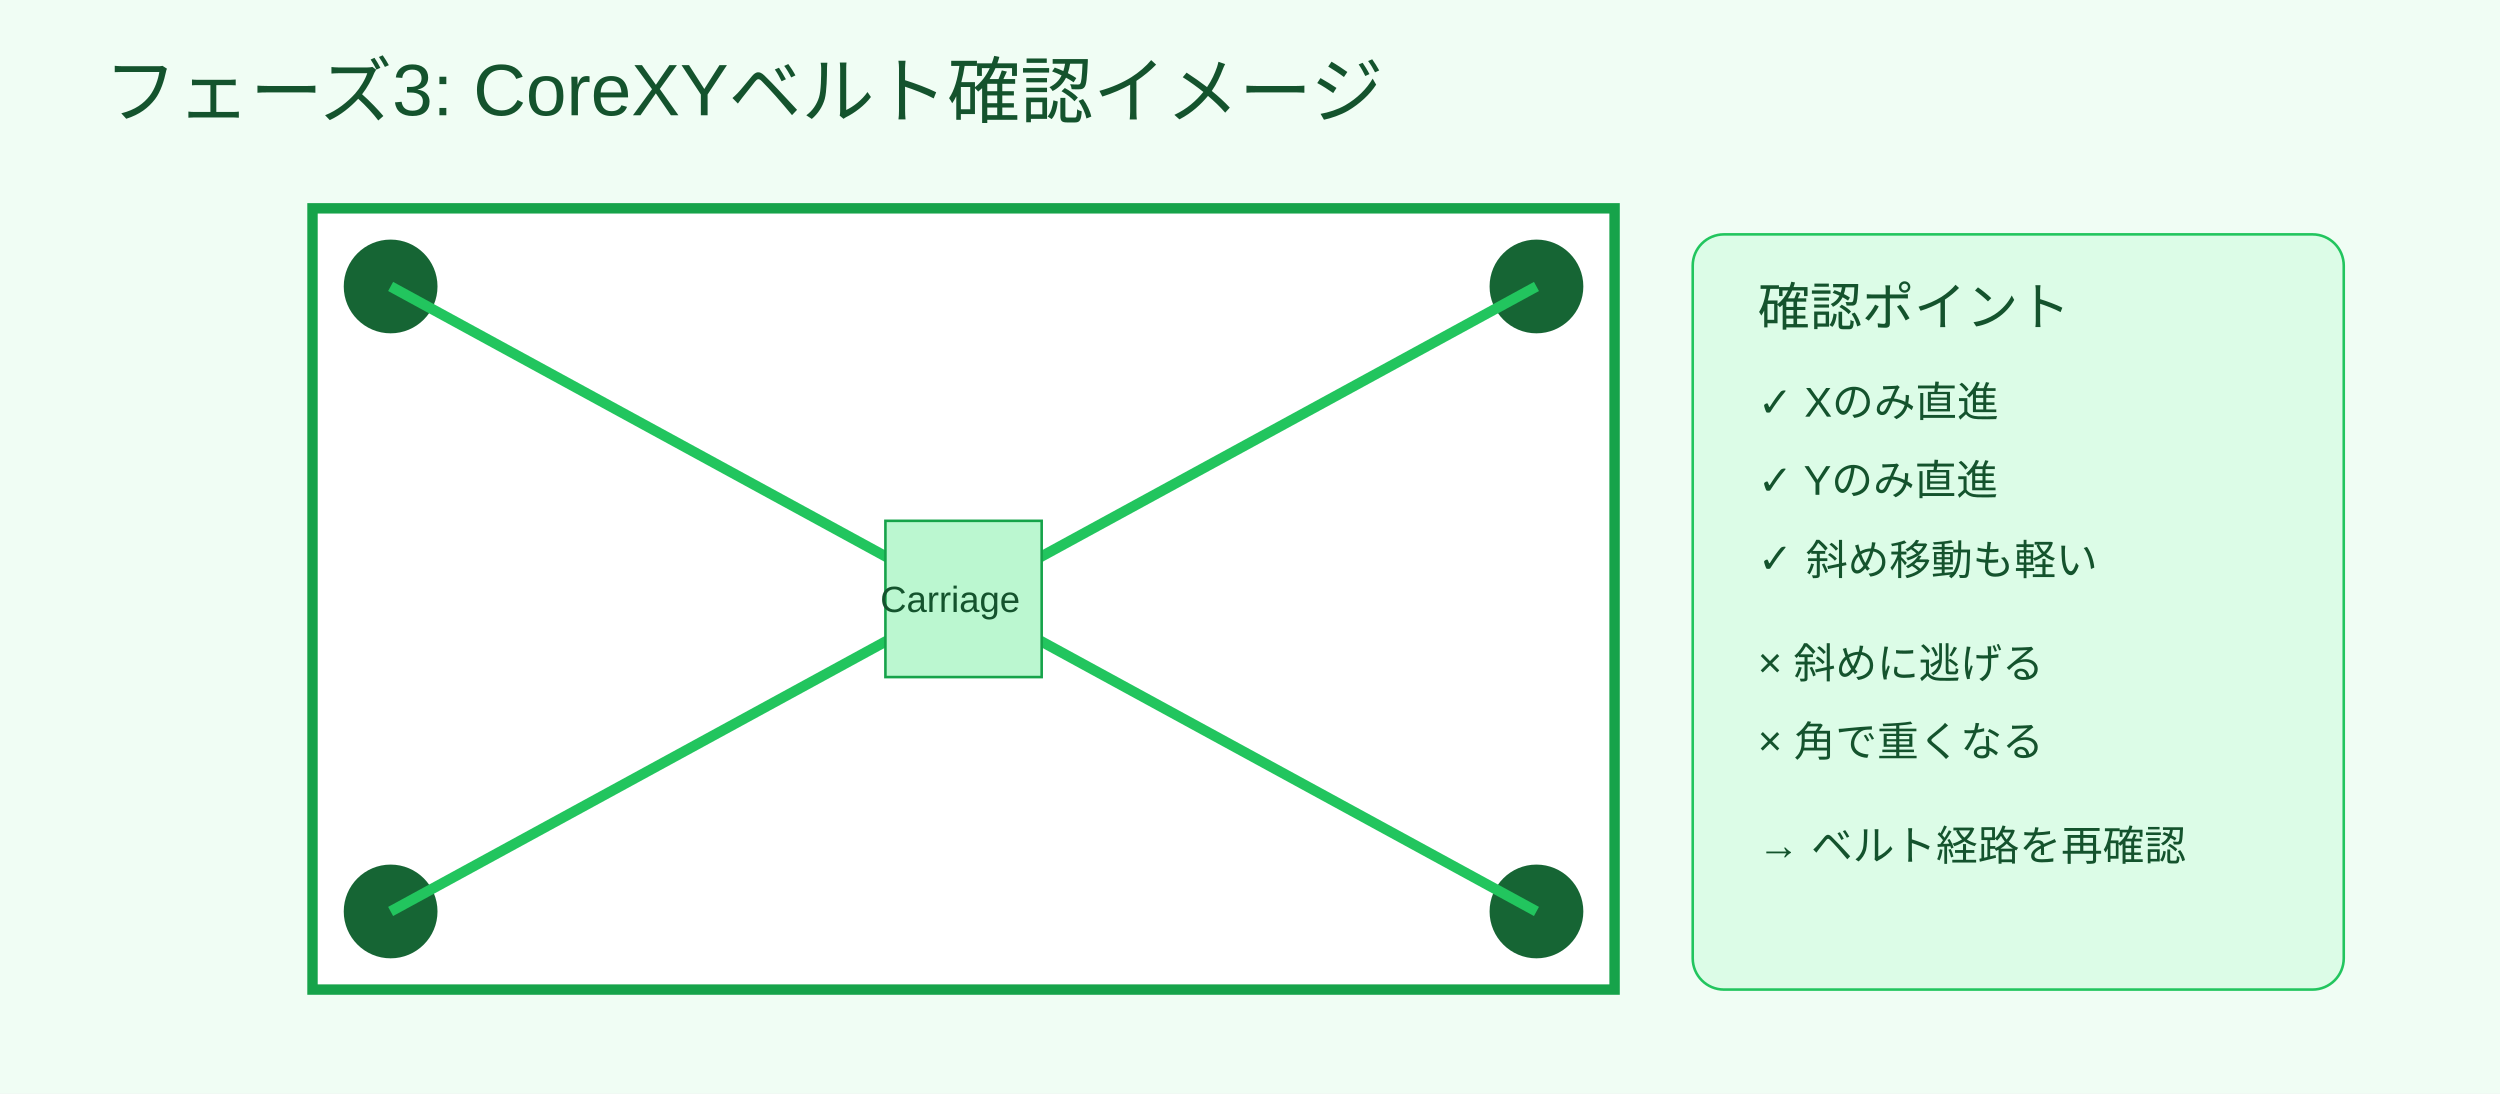
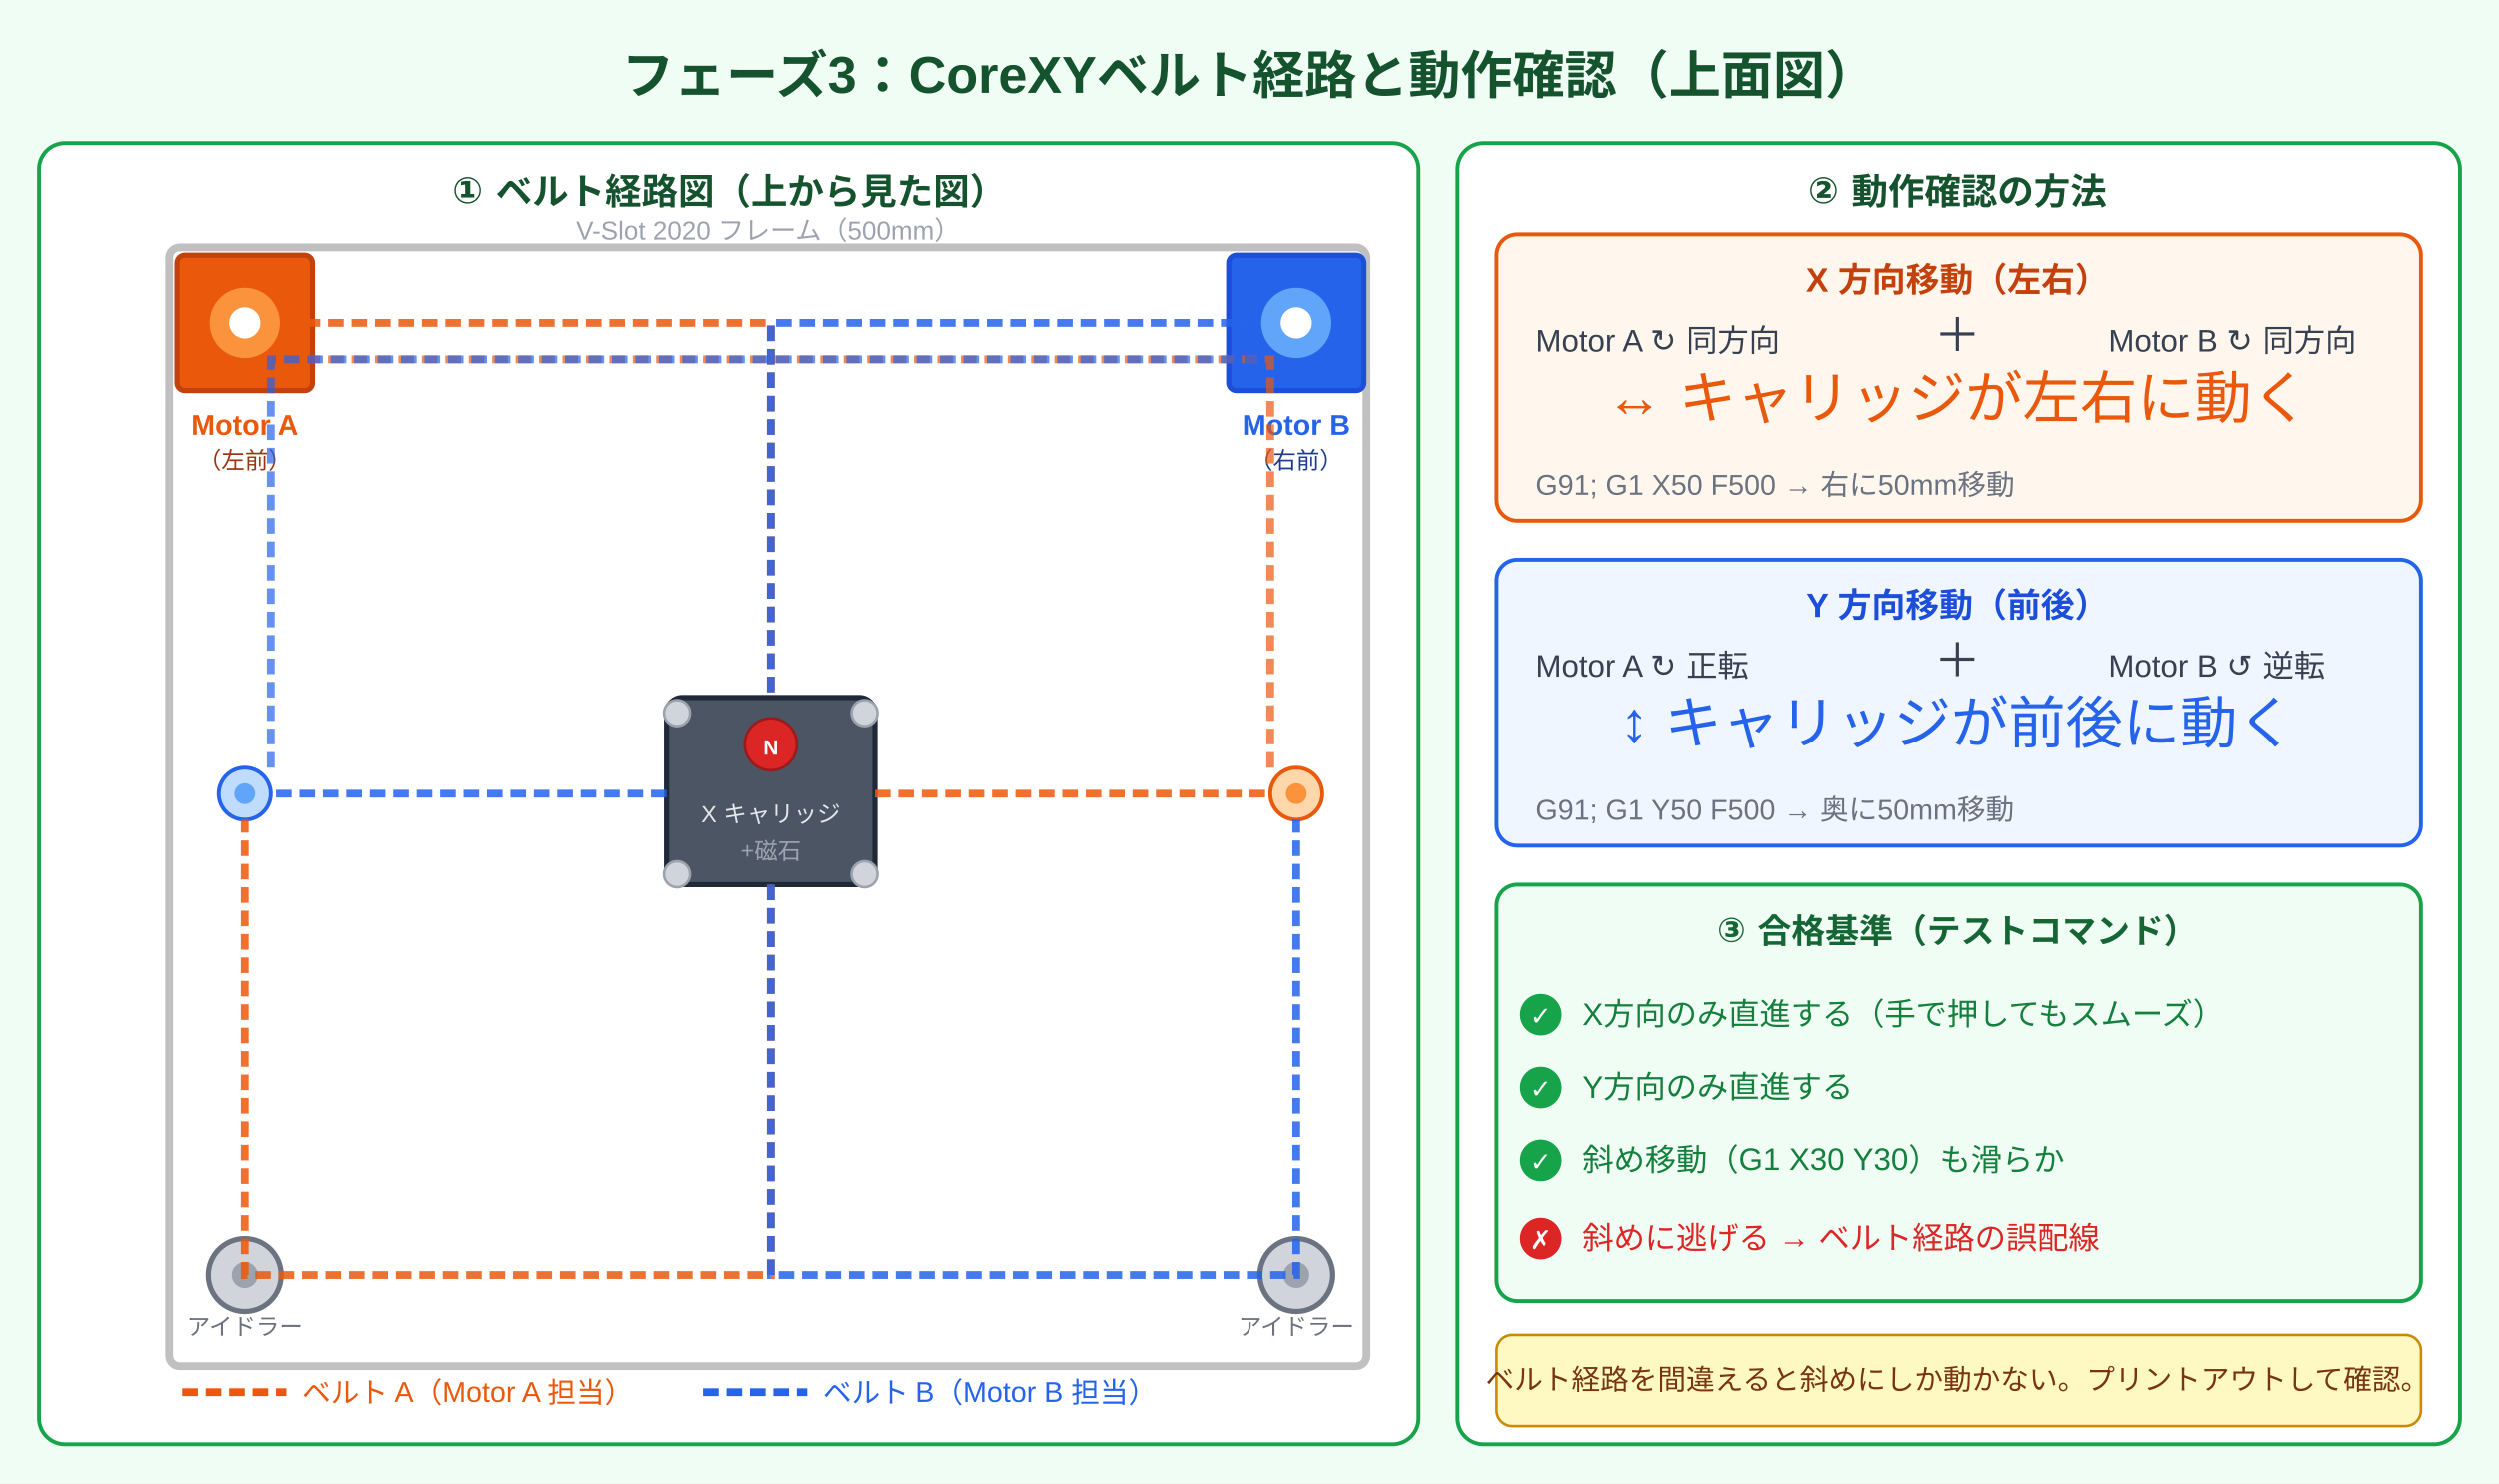
- <svg xmlns="http://www.w3.org/2000/svg" width="960" height="420" viewBox="0 0 960 420">
-   <rect width="960" height="420" fill="#f0fdf4" />
-   <text x="40" y="45" font-size="28" font-family="Arial" fill="#14532d">フェーズ3: CoreXYベルト確認イメージ</text>
-   <rect x="120" y="80" width="500" height="300" fill="#fff" stroke="#16a34a" stroke-width="4" />
-   <circle cx="150" cy="110" r="18" fill="#166534" />
-   <circle cx="590" cy="110" r="18" fill="#166534" />
-   <circle cx="150" cy="350" r="18" fill="#166534" />
-   <circle cx="590" cy="350" r="18" fill="#166534" />
-   <line x1="150" y1="110" x2="590" y2="350" stroke="#22c55e" stroke-width="4" />
-   <line x1="590" y1="110" x2="150" y2="350" stroke="#22c55e" stroke-width="4" />
-   <rect x="340" y="200" width="60" height="60" fill="#bbf7d0" stroke="#16a34a" />
-   <text x="338" y="235" font-size="14" font-family="Arial" fill="#14532d">Carriage</text>
-   <rect x="650" y="90" width="250" height="290" rx="12" fill="#dcfce7" stroke="#22c55e" />
-   <text x="675" y="125" font-size="20" font-family="Arial" fill="#14532d">確認ポイント</text>
-   <text x="675" y="160" font-size="16" font-family="Arial" fill="#14532d">✓ Xのみ直進</text>
-   <text x="675" y="190" font-size="16" font-family="Arial" fill="#14532d">✓ Yのみ直進</text>
-   <text x="675" y="220" font-size="16" font-family="Arial" fill="#14532d">✓ 斜め移動も軽い</text>
-   <text x="675" y="260" font-size="16" font-family="Arial" fill="#14532d">× 斜めに逃げる</text>
-   <text x="675" y="290" font-size="16" font-family="Arial" fill="#14532d">× 角で重くなる</text>
-   <text x="675" y="330" font-size="16" font-family="Arial" fill="#14532d">→ ベルト経路を再確認</text>
+ <svg xmlns="http://www.w3.org/2000/svg" width="960" height="570" viewBox="0 0 960 570">
+   <rect width="960" height="570" fill="#f0fdf4" />
+   <text x="480" y="36" text-anchor="middle" font-size="20" font-weight="bold" font-family="Arial,sans-serif" fill="#14532d">フェーズ3：CoreXYベルト経路と動作確認（上面図）</text>
+   <rect x="15" y="55" width="530" height="500" rx="10" fill="#fff" stroke="#16a34a" stroke-width="1.5" />
+   <text x="280" y="78" text-anchor="middle" font-size="14" font-weight="bold" font-family="Arial,sans-serif" fill="#14532d">① ベルト経路図（上から見た図）</text>
+   <rect x="65" y="95" width="460" height="430" rx="4" fill="none" stroke="#c0c0c0" stroke-width="3" />
+   <text x="295" y="92" text-anchor="middle" font-size="10" font-family="Arial,sans-serif" fill="#9ca3af">V-Slot 2020 フレーム（500mm）</text>
+   <rect x="68" y="98" width="52" height="52" rx="3" fill="#ea580c" stroke="#c2410c" stroke-width="2" />
+   <circle cx="94" cy="124" r="14" fill="#fb923c" stroke="#ea580c" />
+   <circle cx="94" cy="124" r="6" fill="#fff" />
+   <text x="94" y="167" text-anchor="middle" font-size="11" font-weight="bold" font-family="Arial,sans-serif" fill="#ea580c">Motor A</text>
+   <text x="94" y="180" text-anchor="middle" font-size="9" font-family="Arial,sans-serif" fill="#9a3412">（左前）</text>
+   <rect x="472" y="98" width="52" height="52" rx="3" fill="#2563eb" stroke="#1d4ed8" stroke-width="2" />
+   <circle cx="498" cy="124" r="14" fill="#60a5fa" stroke="#2563eb" />
+   <circle cx="498" cy="124" r="6" fill="#fff" />
+   <text x="498" y="167" text-anchor="middle" font-size="11" font-weight="bold" font-family="Arial,sans-serif" fill="#2563eb">Motor B</text>
+   <text x="498" y="180" text-anchor="middle" font-size="9" font-family="Arial,sans-serif" fill="#1e3a8a">（右前）</text>
+   <circle cx="94" cy="490" r="14" fill="#d1d5db" stroke="#6b7280" stroke-width="2" />
+   <circle cx="94" cy="490" r="5" fill="#9ca3af" />
+   <text x="94" y="513" text-anchor="middle" font-size="9" font-family="Arial,sans-serif" fill="#6b7280">アイドラー</text>
+   <circle cx="498" cy="490" r="14" fill="#d1d5db" stroke="#6b7280" stroke-width="2" />
+   <circle cx="498" cy="490" r="5" fill="#9ca3af" />
+   <text x="498" y="513" text-anchor="middle" font-size="9" font-family="Arial,sans-serif" fill="#6b7280">アイドラー</text>
+   <circle cx="498" cy="305" r="10" fill="#fed7aa" stroke="#ea580c" stroke-width="1.5" />
+   <circle cx="498" cy="305" r="4" fill="#fb923c" />
+   <circle cx="94" cy="305" r="10" fill="#bfdbfe" stroke="#2563eb" stroke-width="1.5" />
+   <circle cx="94" cy="305" r="4" fill="#60a5fa" />
+   <rect x="256" y="268" width="80" height="72" rx="6" fill="#4b5563" stroke="#1f2937" stroke-width="2" />
+   <circle cx="296" cy="286" r="10" fill="#dc2626" stroke="#991b1b" />
+   <text x="296" y="290" text-anchor="middle" font-size="8" font-weight="bold" font-family="Arial,sans-serif" fill="#fff">N</text>
+   <text x="296" y="316" text-anchor="middle" font-size="9" font-family="Arial,sans-serif" fill="#e5e7eb">X キャリッジ</text>
+   <text x="296" y="330" text-anchor="middle" font-size="9" font-family="Arial,sans-serif" fill="#9ca3af">+磁石</text>
+   <circle cx="260" cy="274" r="5" fill="#d1d5db" stroke="#9ca3af" />
+   <circle cx="332" cy="274" r="5" fill="#d1d5db" stroke="#9ca3af" />
+   <circle cx="260" cy="336" r="5" fill="#d1d5db" stroke="#9ca3af" />
+   <circle cx="332" cy="336" r="5" fill="#d1d5db" stroke="#9ca3af" />
+   <polyline points="108,124 296,124 296,268" stroke="#ea580c" stroke-width="3" fill="none" stroke-dasharray="6 3" opacity="0.85" />
+   <polyline points="296,340 296,490 94,490 94,315" stroke="#ea580c" stroke-width="3" fill="none" stroke-dasharray="6 3" opacity="0.85" />
+   <polyline points="336,305 488,305" stroke="#ea580c" stroke-width="3" fill="none" stroke-dasharray="6 3" opacity="0.85" />
+   <polyline points="488,295 488,138 108,138" stroke="#ea580c" stroke-width="3" fill="none" stroke-dasharray="6 3" opacity="0.7" />
+   <polyline points="484,124 296,124 296,268" stroke="#2563eb" stroke-width="3" fill="none" stroke-dasharray="6 3" opacity="0.85" />
+   <polyline points="296,340 296,490 498,490 498,315" stroke="#2563eb" stroke-width="3" fill="none" stroke-dasharray="6 3" opacity="0.85" />
+   <polyline points="256,305 104,305" stroke="#2563eb" stroke-width="3" fill="none" stroke-dasharray="6 3" opacity="0.85" />
+   <polyline points="104,295 104,138 484,138" stroke="#2563eb" stroke-width="3" fill="none" stroke-dasharray="6 3" opacity="0.7" />
+   <line x1="70" y1="535" x2="110" y2="535" stroke="#ea580c" stroke-width="3" stroke-dasharray="6 3" />
+   <text x="116" y="539" font-size="11" font-family="Arial,sans-serif" fill="#ea580c">ベルト A（Motor A 担当）</text>
+   <line x1="270" y1="535" x2="310" y2="535" stroke="#2563eb" stroke-width="3" stroke-dasharray="6 3" />
+   <text x="316" y="539" font-size="11" font-family="Arial,sans-serif" fill="#2563eb">ベルト B（Motor B 担当）</text>
+   <rect x="560" y="55" width="385" height="500" rx="10" fill="#fff" stroke="#16a34a" stroke-width="1.5" />
+   <text x="752" y="78" text-anchor="middle" font-size="14" font-weight="bold" font-family="Arial,sans-serif" fill="#14532d">② 動作確認の方法</text>
+   <rect x="575" y="90" width="355" height="110" rx="8" fill="#fff7ed" stroke="#ea580c" stroke-width="1.5" />
+   <text x="752" y="112" text-anchor="middle" font-size="13" font-weight="bold" font-family="Arial,sans-serif" fill="#c2410c">X 方向移動（左右）</text>
+   <text x="590" y="135" font-size="12" font-family="Arial,sans-serif" fill="#374151">Motor A ↻ 同方向</text>
+   <text x="752" y="135" text-anchor="middle" font-size="18" font-family="Arial,sans-serif" fill="#374151">＋</text>
+   <text x="810" y="135" font-size="12" font-family="Arial,sans-serif" fill="#374151">Motor B ↻ 同方向</text>
+   <text x="752" y="160" text-anchor="middle" font-size="22" font-family="Arial,sans-serif" fill="#ea580c">↔ キャリッジが左右に動く</text>
+   <text x="590" y="190" font-size="11" font-family="Arial,sans-serif" fill="#6b7280">G91; G1 X50 F500 → 右に50mm移動</text>
+   <rect x="575" y="215" width="355" height="110" rx="8" fill="#eff6ff" stroke="#2563eb" stroke-width="1.5" />
+   <text x="752" y="237" text-anchor="middle" font-size="13" font-weight="bold" font-family="Arial,sans-serif" fill="#1d4ed8">Y 方向移動（前後）</text>
+   <text x="590" y="260" font-size="12" font-family="Arial,sans-serif" fill="#374151">Motor A ↻ 正転</text>
+   <text x="752" y="260" text-anchor="middle" font-size="18" font-family="Arial,sans-serif" fill="#374151">＋</text>
+   <text x="810" y="260" font-size="12" font-family="Arial,sans-serif" fill="#374151">Motor B ↺ 逆転</text>
+   <text x="752" y="285" text-anchor="middle" font-size="22" font-family="Arial,sans-serif" fill="#2563eb">↕ キャリッジが前後に動く</text>
+   <text x="590" y="315" font-size="11" font-family="Arial,sans-serif" fill="#6b7280">G91; G1 Y50 F500 → 奥に50mm移動</text>
+   <rect x="575" y="340" width="355" height="160" rx="8" fill="#f0fdf4" stroke="#16a34a" stroke-width="1.5" />
+   <text x="752" y="362" text-anchor="middle" font-size="13" font-weight="bold" font-family="Arial,sans-serif" fill="#166534">③ 合格基準（テストコマンド）</text>
+   <circle cx="592" cy="390" r="8" fill="#16a34a" />
+   <text x="592" y="394" text-anchor="middle" font-size="10" font-weight="bold" font-family="Arial,sans-serif" fill="#fff">✓</text>
+   <text x="608" y="394" font-size="12" font-family="Arial,sans-serif" fill="#15803d">X方向のみ直進する（手で押してもスムーズ）</text>
+   <circle cx="592" cy="418" r="8" fill="#16a34a" />
+   <text x="592" y="422" text-anchor="middle" font-size="10" font-weight="bold" font-family="Arial,sans-serif" fill="#fff">✓</text>
+   <text x="608" y="422" font-size="12" font-family="Arial,sans-serif" fill="#15803d">Y方向のみ直進する</text>
+   <circle cx="592" cy="446" r="8" fill="#16a34a" />
+   <text x="592" y="450" text-anchor="middle" font-size="10" font-weight="bold" font-family="Arial,sans-serif" fill="#fff">✓</text>
+   <text x="608" y="450" font-size="12" font-family="Arial,sans-serif" fill="#15803d">斜め移動（G1 X30 Y30）も滑らか</text>
+   <circle cx="592" cy="476" r="8" fill="#dc2626" />
+   <text x="592" y="480" text-anchor="middle" font-size="10" font-weight="bold" font-family="Arial,sans-serif" fill="#fff">✗</text>
+   <text x="608" y="480" font-size="12" font-family="Arial,sans-serif" fill="#dc2626">斜めに逃げる → ベルト経路の誤配線</text>
+   <rect x="575" y="513" width="355" height="35" rx="6" fill="#fef9c3" stroke="#ca8a04" stroke-width="1" />
+   <text x="752" y="534" text-anchor="middle" font-size="11" font-family="Arial,sans-serif" fill="#78350f">ベルト経路を間違えると斜めにしか動かない。プリントアウトして確認。</text>
</svg>
